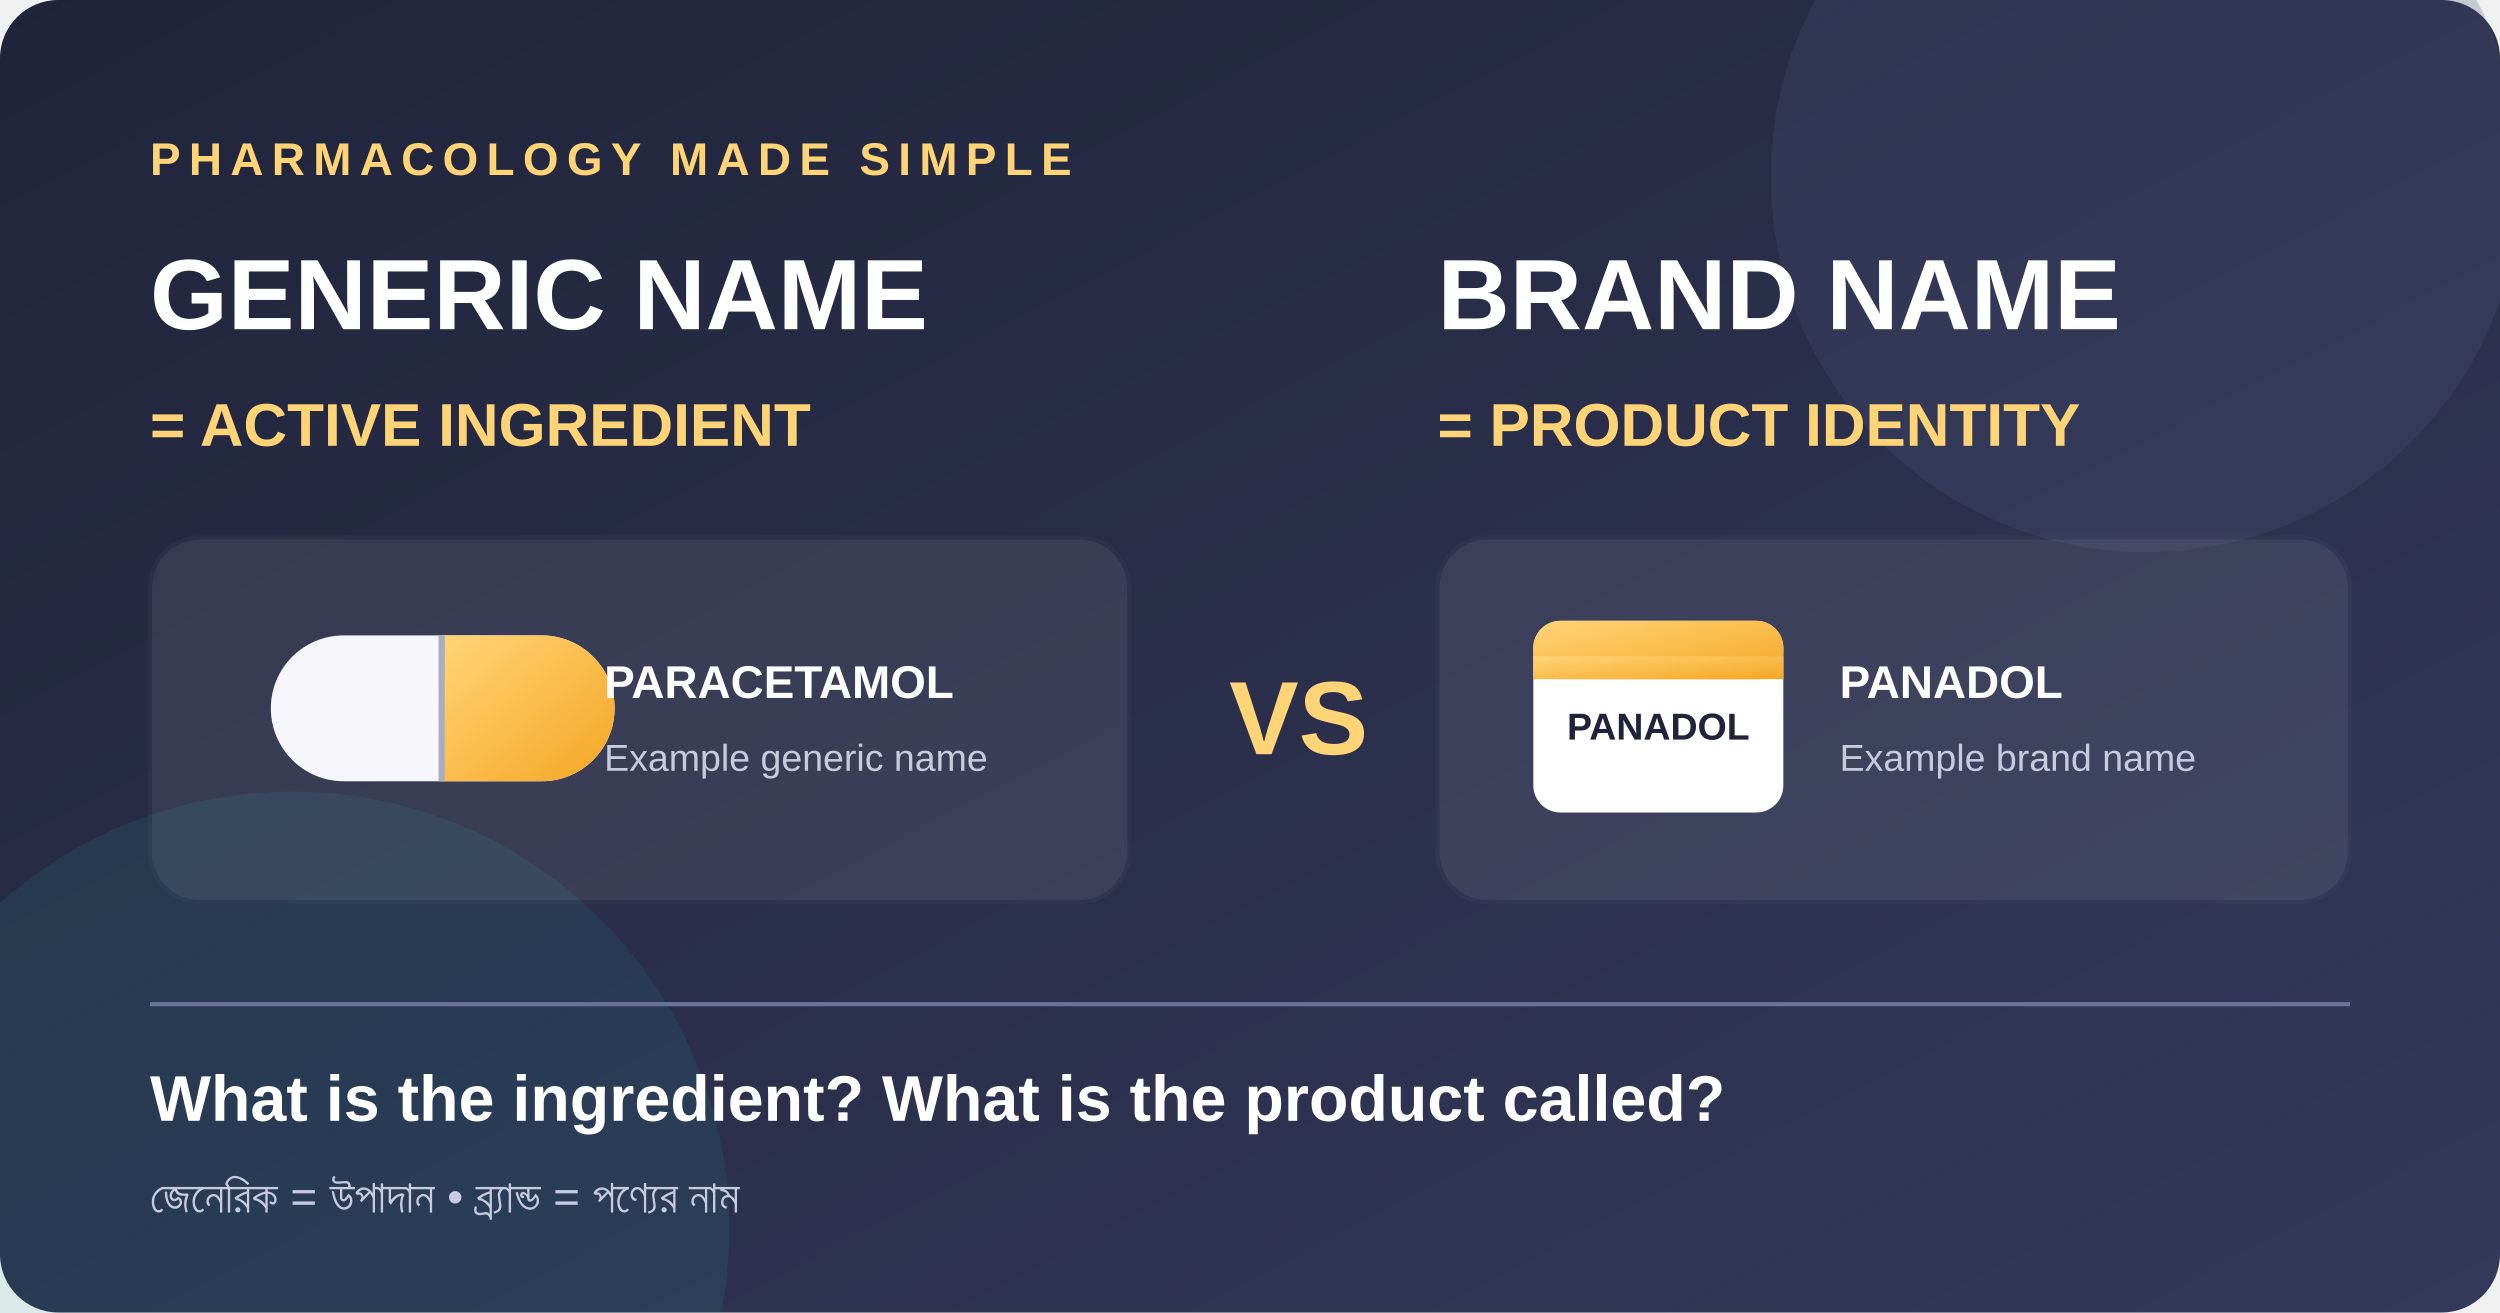
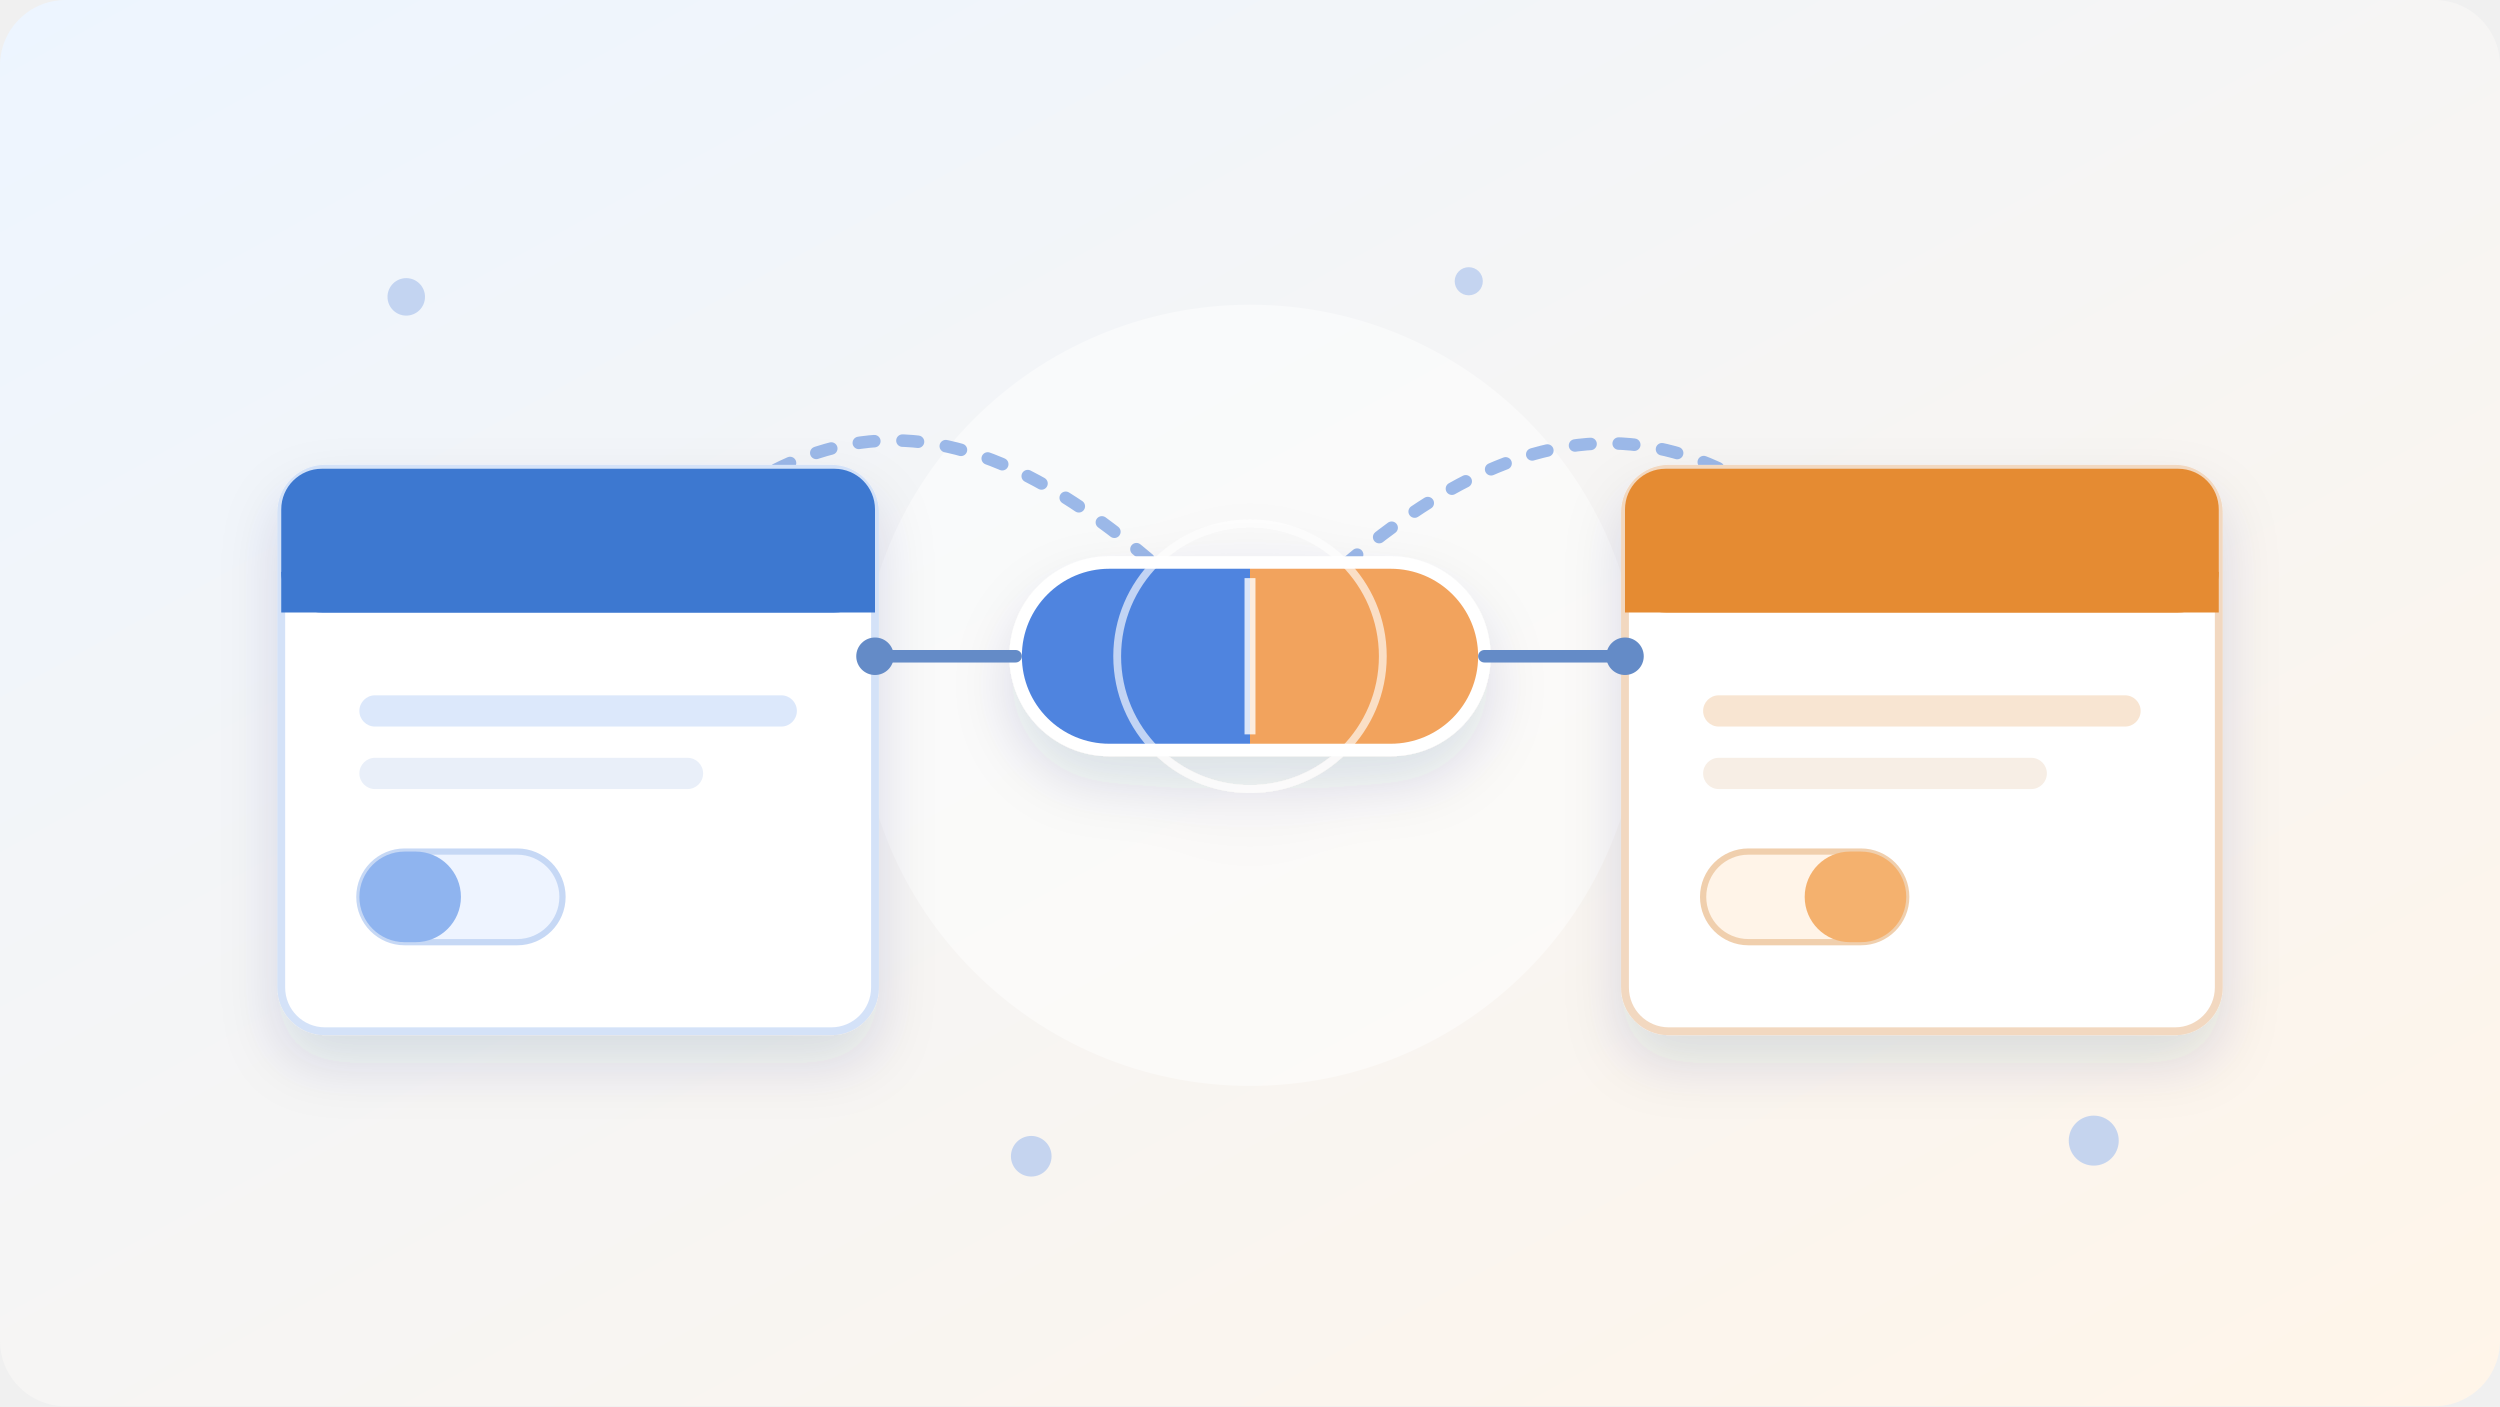
- <svg xmlns="http://www.w3.org/2000/svg" width="1200" height="630" viewBox="0 0 1200 630" role="img" aria-labelledby="title desc">
+ <svg xmlns="http://www.w3.org/2000/svg" width="1600" height="900" viewBox="0 0 1600 900" role="img" aria-labelledby="title desc">
  <defs>
    <linearGradient id="bg" x1="0" y1="0" x2="1" y2="1">
-       <stop stop-color="#20243b" />
-       <stop offset="1" stop-color="#34395a" />
+       <stop stop-color="#edf5ff" />
+       <stop offset="1" stop-color="#fff5e9" />
    </linearGradient>
-     <linearGradient id="gold" x1="0" y1="0" x2="1" y2="1">
-       <stop stop-color="#ffd477" />
-       <stop offset="1" stop-color="#f5a623" />
+     <linearGradient id="pill" x1="0" y1="0" x2="1" y2="0">
+       <stop stop-color="#4f84df" />
+       <stop offset=".5" stop-color="#4f84df" />
+       <stop offset=".5" stop-color="#f2a35d" />
+       <stop offset="1" stop-color="#f2a35d" />
    </linearGradient>
+     <filter id="shadow" x="-20%" y="-20%" width="140%" height="150%">
+       <feDropShadow dx="0" dy="18" stdDeviation="18" flood-color="#233b60" flood-opacity=".13" />
+     </filter>
  </defs>
-   <rect width="1200" height="630" rx="28" fill="url(#bg)" />
-   <circle cx="1030" cy="85" r="180" fill="#4d5379" opacity=".25" />
-   <circle cx="140" cy="590" r="210" fill="#20b9b1" opacity=".10" />
-   <text x="72" y="84" fill="#ffd477" font-family="Arial,sans-serif" font-size="22" font-weight="700" letter-spacing="4">PHARMACOLOGY MADE SIMPLE</text>
-   <text x="72" y="158" fill="#fff" font-family="Arial,sans-serif" font-size="48" font-weight="700">GENERIC NAME</text>
-   <text x="72" y="214" fill="#ffd477" font-family="Arial,sans-serif" font-size="29" font-weight="700">= ACTIVE INGREDIENT</text>
-   <rect x="72" y="258" width="470" height="175" rx="24" fill="#fff" opacity=".08" stroke="#6b7399" stroke-width="2" />
-   <path d="M130 340a35 35 0 0 1 35-35h95a35 35 0 0 1 0 70h-95a35 35 0 0 1-35-35z" fill="#f7f7fb" />
-   <path d="M212 305h48a35 35 0 0 1 0 70h-48z" fill="url(#gold)" />
-   <path d="M212 305v70" stroke="#a9adc2" stroke-width="3" />
-   <text x="290" y="335" fill="#fff" font-family="Arial,sans-serif" font-size="22" font-weight="700">PARACETAMOL</text>
-   <text x="290" y="370" fill="#c7cbe0" font-family="Arial,sans-serif" font-size="18">Example generic name</text>
-   <text x="590" y="362" fill="#ffd477" font-family="Arial,sans-serif" font-size="50" font-weight="700">VS</text>
-   <text x="690" y="158" fill="#fff" font-family="Arial,sans-serif" font-size="48" font-weight="700">BRAND NAME</text>
-   <text x="690" y="214" fill="#ffd477" font-family="Arial,sans-serif" font-size="29" font-weight="700">= PRODUCT IDENTITY</text>
-   <rect x="690" y="258" width="438" height="175" rx="24" fill="#fff" opacity=".08" stroke="#6b7399" stroke-width="2" />
-   <rect x="736" y="298" width="120" height="92" rx="13" fill="#fff" />
-   <rect x="736" y="298" width="120" height="28" rx="13" fill="url(#gold)" />
-   <rect x="736" y="315" width="120" height="11" fill="url(#gold)" />
-   <text x="796" y="355" fill="#20243b" font-family="Arial,sans-serif" font-size="18" text-anchor="middle" font-weight="700">PANADOL</text>
-   <text x="883" y="335" fill="#fff" font-family="Arial,sans-serif" font-size="22" font-weight="700">PANADOL</text>
-   <text x="883" y="370" fill="#c7cbe0" font-family="Arial,sans-serif" font-size="18">Example brand name</text>
-   <path d="M72 482H1128" stroke="#6b7399" stroke-width="2" />
-   <text x="72" y="538" fill="#fff" font-family="Arial,sans-serif" font-size="31" font-weight="700">What is the ingredient? What is the product called?</text>
-   <text x="72" y="582" fill="#c7cbe0" font-family="Arial,sans-serif" font-size="22">জেনেরিক = উপাদান  •  ব্র্যান্ড = পণ্যের নাম</text>
+   <rect width="1600" height="900" rx="42" fill="url(#bg)" />
+   <circle cx="800" cy="445" r="250" fill="#fff" opacity=".48" />
+   <path d="M390 390 C520 240 625 255 760 380 M840 380 C980 250 1090 250 1210 390" fill="none" stroke="#9bb8e8" stroke-width="8" stroke-linecap="round" stroke-dasharray="10 18" />
+   <g filter="url(#shadow)">
+     <rect x="180" y="300" width="380" height="360" rx="28" fill="#fff" stroke="#d4e2f8" stroke-width="5" />
+     <rect x="180" y="300" width="380" height="92" rx="26" fill="#3c78d0" />
+     <rect x="180" y="366" width="380" height="26" fill="#3c78d0" />
+     <rect x="230" y="445" width="280" height="20" rx="10" fill="#dce8fb" />
+     <rect x="230" y="485" width="220" height="20" rx="10" fill="#e9eff9" />
+     <rect x="230" y="545" width="130" height="58" rx="29" fill="#eef4ff" stroke="#c6d8f5" stroke-width="4" />
+     <rect x="230" y="545" width="65" height="58" rx="29" fill="#8fb4ef" />
+   </g>
+   <g filter="url(#shadow)">
+     <rect x="1040" y="300" width="380" height="360" rx="28" fill="#fff" stroke="#f2d8c0" stroke-width="5" />
+     <rect x="1040" y="300" width="380" height="92" rx="26" fill="#e58b32" />
+     <rect x="1040" y="366" width="380" height="26" fill="#e58b32" />
+     <rect x="1090" y="445" width="280" height="20" rx="10" fill="#f8e5d2" />
+     <rect x="1090" y="485" width="220" height="20" rx="10" fill="#f7eee5" />
+     <rect x="1090" y="545" width="130" height="58" rx="29" fill="#fff4e8" stroke="#f0cfad" stroke-width="4" />
+     <rect x="1155" y="545" width="65" height="58" rx="29" fill="#f4b16e" />
+   </g>
+   <g filter="url(#shadow)">
+     <rect x="650" y="360" width="300" height="120" rx="60" fill="url(#pill)" stroke="#fff" stroke-width="8" />
+     <path d="M800 370 V470" stroke="#fff" stroke-width="7" opacity=".8" />
+     <circle cx="800" cy="420" r="85" fill="none" stroke="#fff" stroke-width="5" opacity=".65" />
+   </g>
+   <path d="M560 420 H650 M950 420 H1040" stroke="#648bc7" stroke-width="8" stroke-linecap="round" />
+   <circle cx="560" cy="420" r="12" fill="#648bc7" />
+   <circle cx="1040" cy="420" r="12" fill="#648bc7" />
+   <g fill="#b8ccef" opacity=".8">
+     <circle cx="260" cy="190" r="12" />
+     <circle cx="1340" cy="730" r="16" />
+     <circle cx="940" cy="180" r="9" />
+     <circle cx="660" cy="740" r="13" />
+   </g>
</svg>
